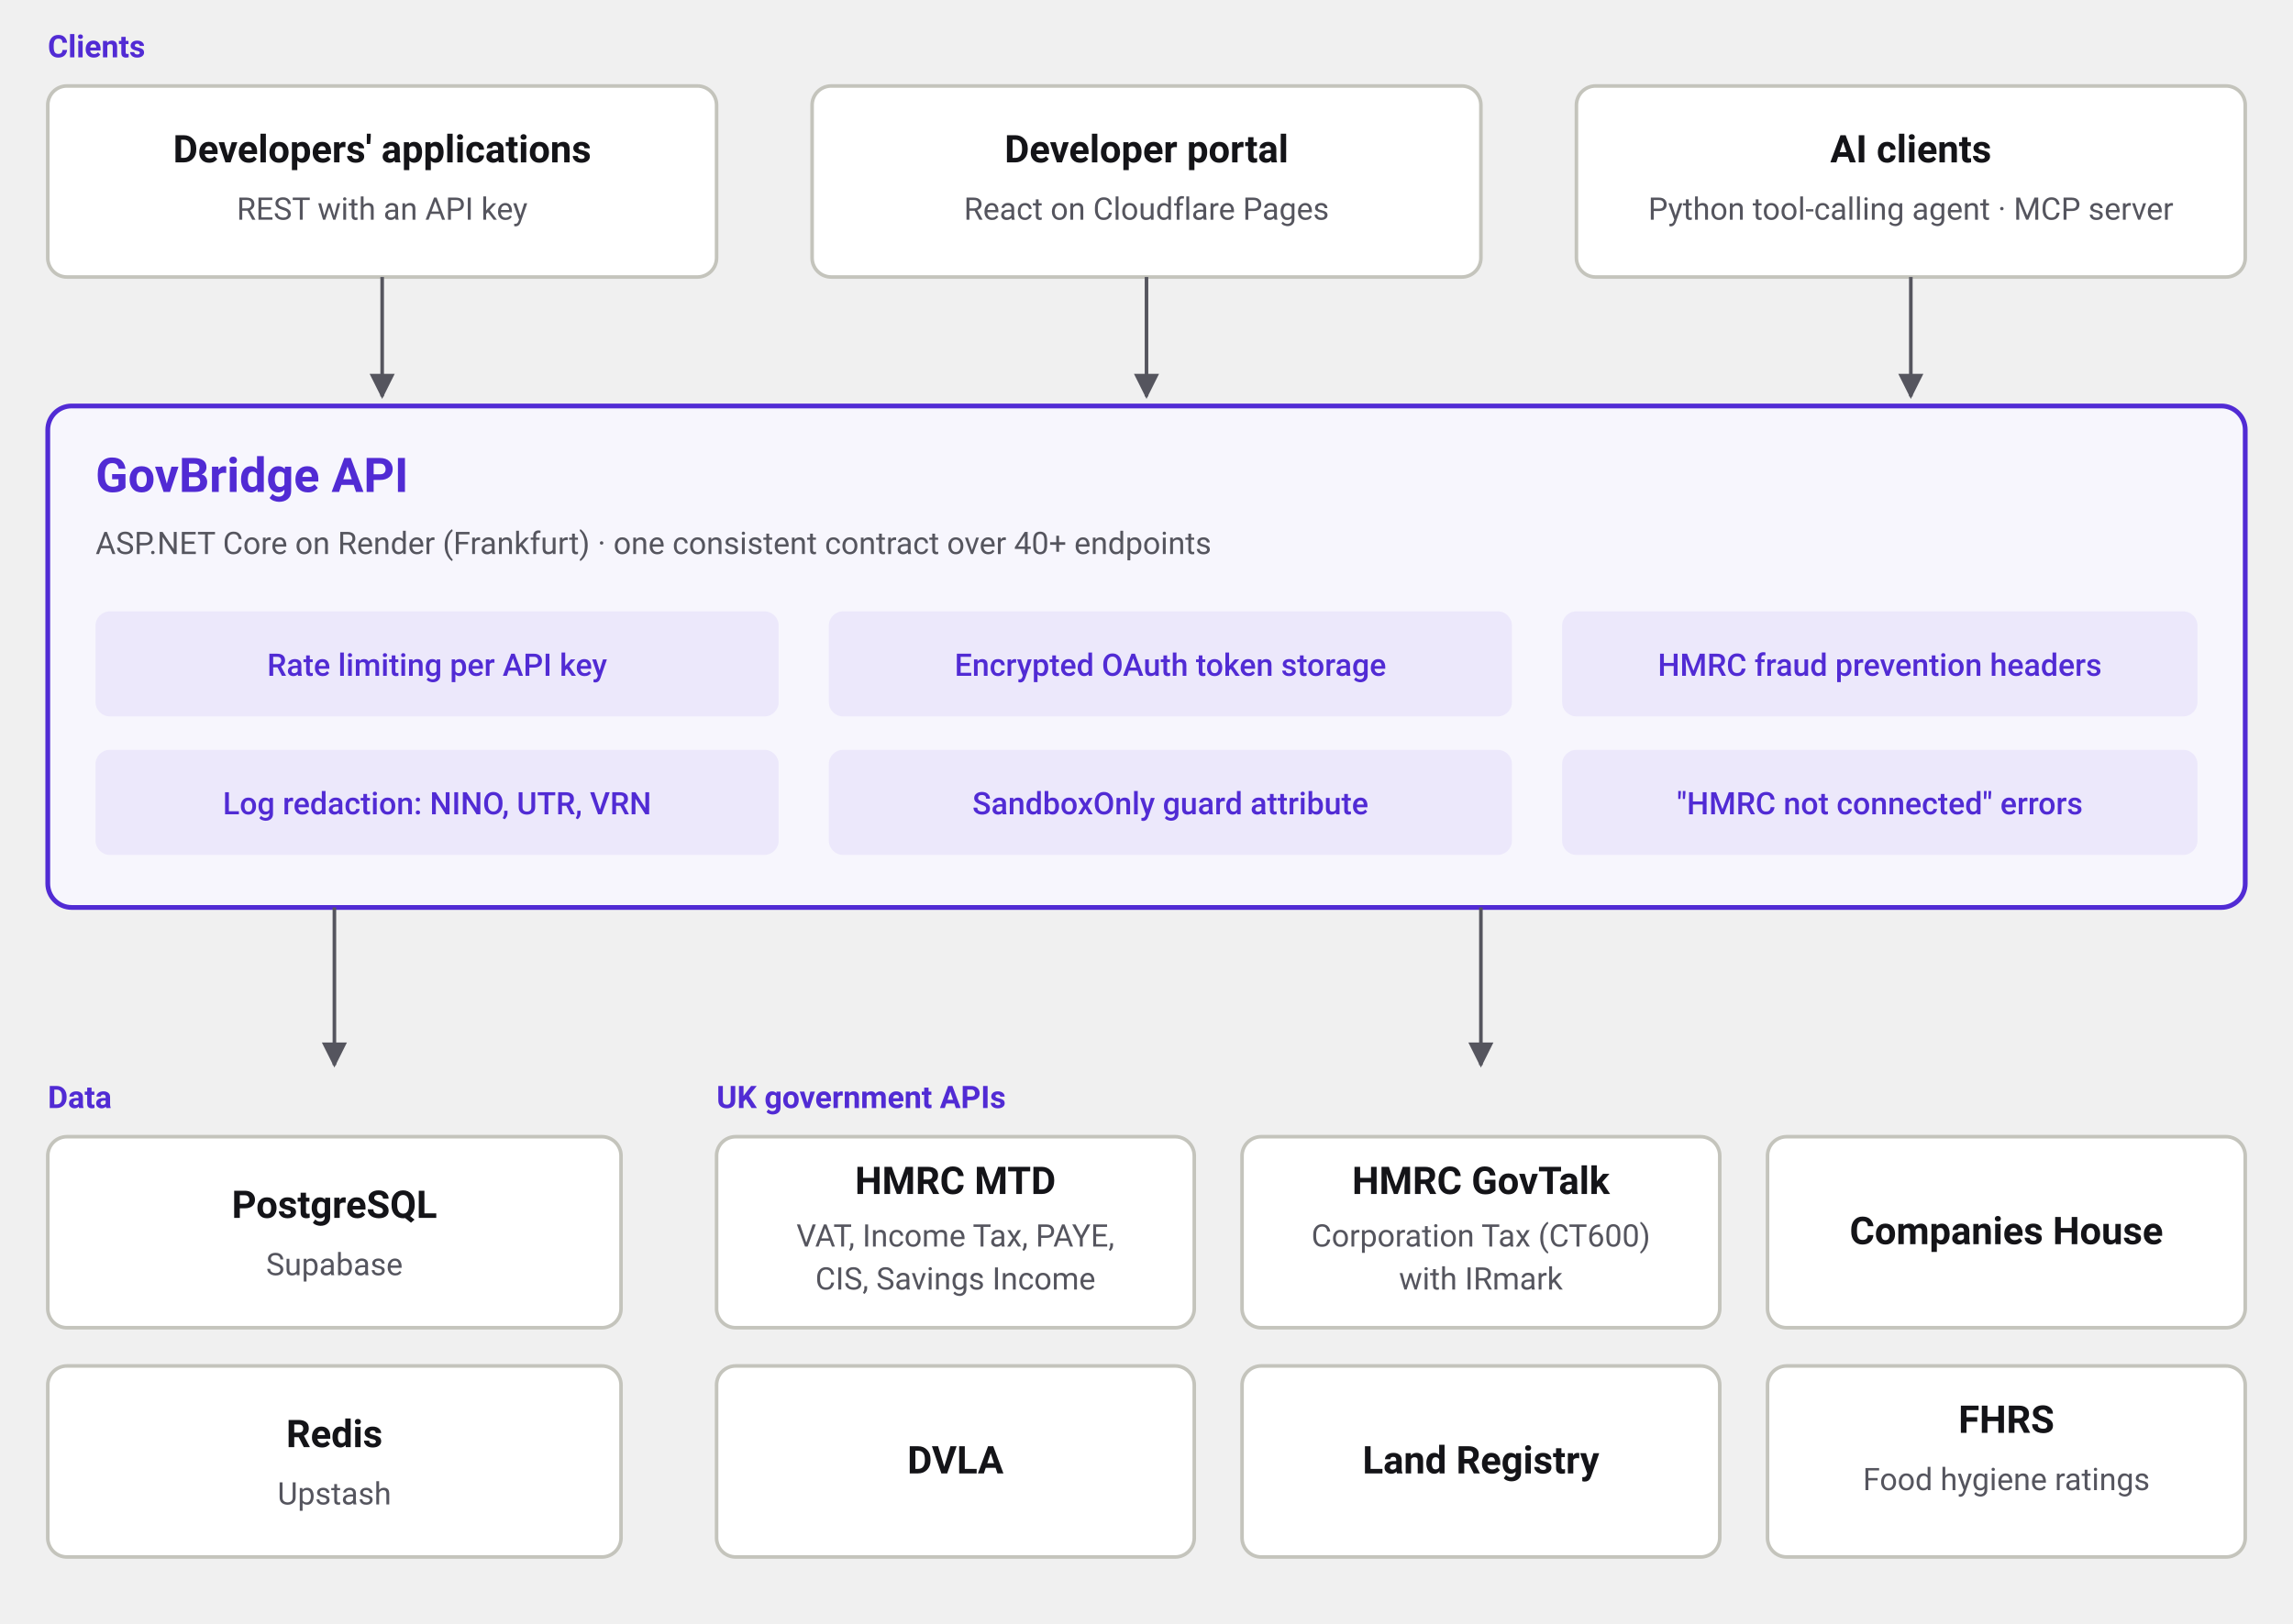
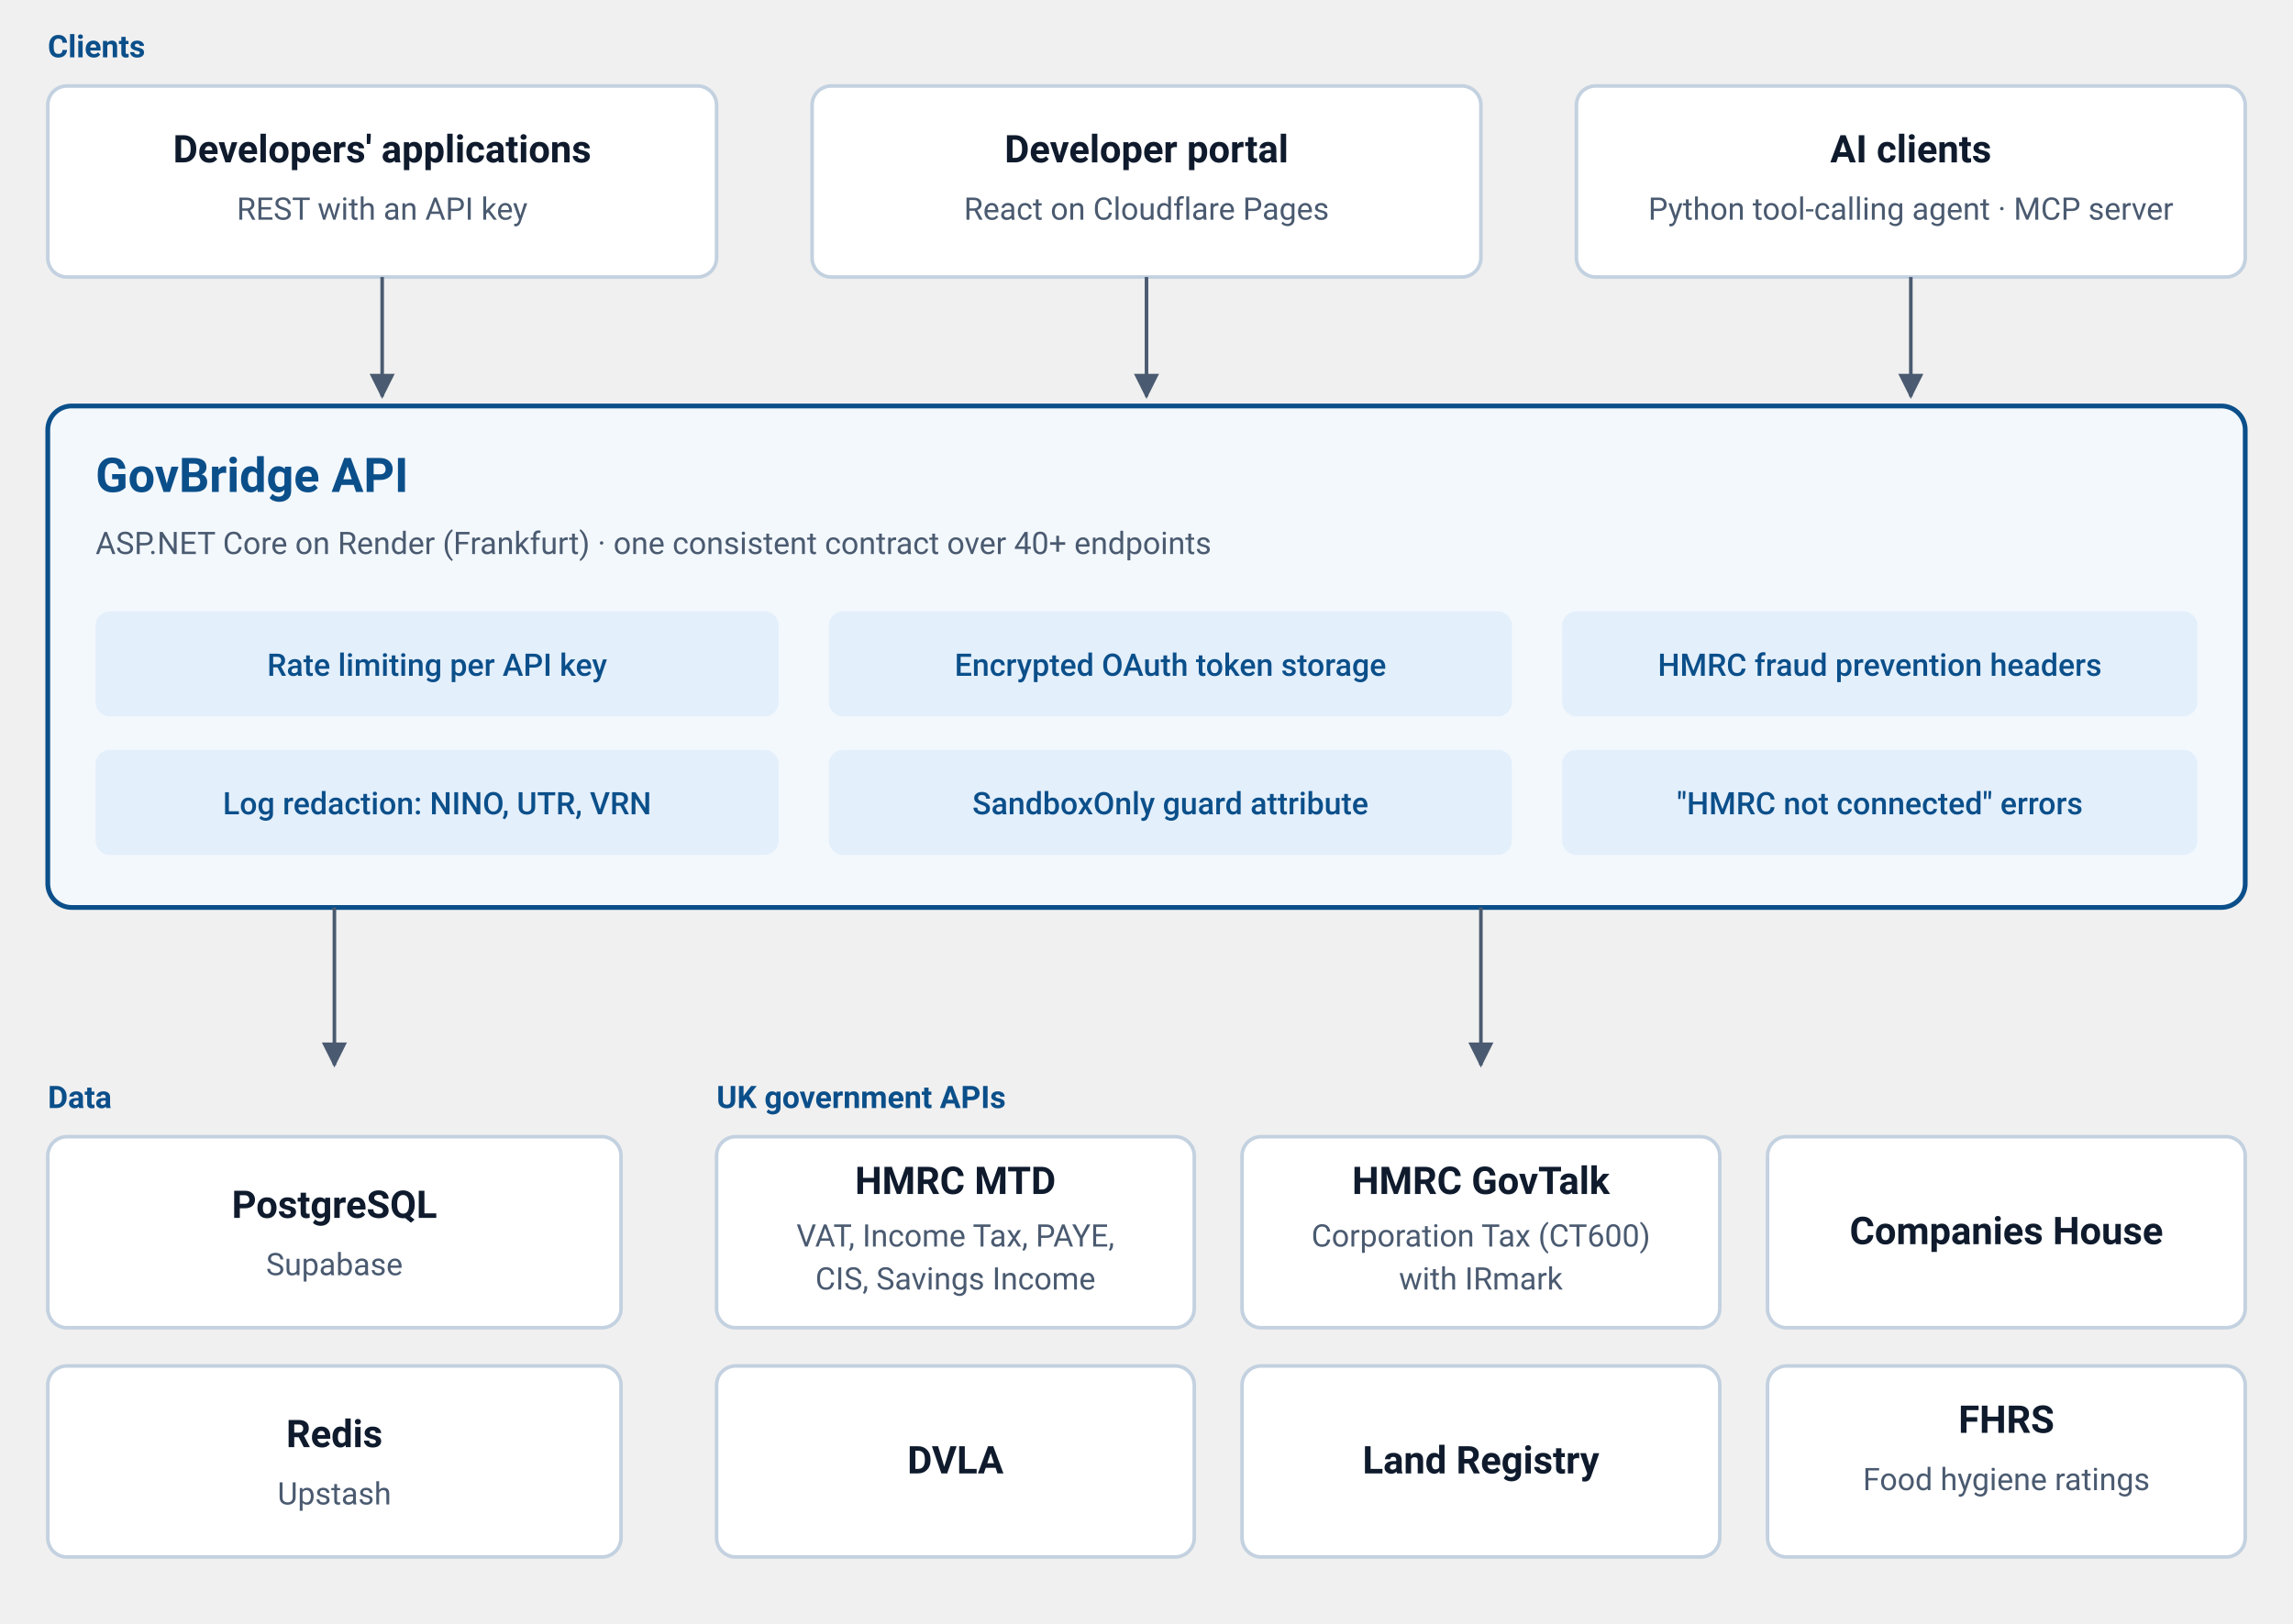
- <svg xmlns="http://www.w3.org/2000/svg" viewBox="0 0 960 680" width="960" height="680" role="img" aria-labelledby="t d" font-family="Archivo, system-ui, -apple-system, 'Segoe UI', Roboto, sans-serif">
+ <svg xmlns="http://www.w3.org/2000/svg" viewBox="0 0 960 680" width="960" height="680" role="img" aria-labelledby="t d" font-family="Manrope, system-ui, -apple-system, 'Segoe UI', Roboto, sans-serif">
  <defs>
    <marker id="arrow" viewBox="0 0 10 10" refX="9" refY="5" markerWidth="7" markerHeight="7" orient="auto-start-reverse">
-       <path d="M0 0 L10 5 L0 10 z" fill="#55555e" />
+       <path d="M0 0 L10 5 L0 10 z" fill="#4a5a70" />
    </marker>
    <style>
-       .label { font-size: 13px; fill: #512bd4; font-weight: 600; }
-       .box { fill: #ffffff; stroke: #c4c4bc; stroke-width: 1.5; }
-       .title { font-size: 16px; font-weight: 700; fill: #141418; }
-       .sub { font-size: 13px; fill: #55555e; }
-       .gateway { fill: #f7f6fd; stroke: #512bd4; stroke-width: 2; }
-       .gw-title { font-size: 20px; font-weight: 700; fill: #512bd4; }
-       .chip { fill: #ece8fb; stroke: none; }
-       .chip-text { font-size: 13px; font-weight: 500; fill: #512bd4; }
-       .line { stroke: #55555e; stroke-width: 1.5; fill: none; }
+       .label { font-size: 13px; fill: #0b4f8a; font-weight: 600; }
+       .box { fill: #ffffff; stroke: #c3d1e0; stroke-width: 1.5; }
+       .title { font-size: 16px; font-weight: 700; fill: #0f1b2d; }
+       .sub { font-size: 13px; fill: #4a5a70; }
+       .gateway { fill: #f3f8fd; stroke: #0b4f8a; stroke-width: 2; }
+       .gw-title { font-size: 20px; font-weight: 700; fill: #0b4f8a; }
+       .chip { fill: #e3effb; stroke: none; }
+       .chip-text { font-size: 13px; font-weight: 500; fill: #0b4f8a; }
+       .line { stroke: #4a5a70; stroke-width: 1.5; fill: none; }
    </style>
  </defs>
  <text class="label" x="20" y="24">Clients</text>
  <rect class="box" x="20" y="36" width="280" height="80" rx="8" />
  <text class="title" x="160" y="68" text-anchor="middle">Developers' applications</text>
  <text class="sub" x="160" y="92" text-anchor="middle">REST with an API key</text>
  <rect class="box" x="340" y="36" width="280" height="80" rx="8" />
  <text class="title" x="480" y="68" text-anchor="middle">Developer portal</text>
  <text class="sub" x="480" y="92" text-anchor="middle">React on Cloudflare Pages</text>
  <rect class="box" x="660" y="36" width="280" height="80" rx="8" />
  <text class="title" x="800" y="68" text-anchor="middle">AI clients</text>
  <text class="sub" x="800" y="92" text-anchor="middle">Python tool-calling agent · MCP server</text>
  <path class="line" d="M160 116 V166" marker-end="url(#arrow)" />
  <path class="line" d="M480 116 V166" marker-end="url(#arrow)" />
  <path class="line" d="M800 116 V166" marker-end="url(#arrow)" />
  <rect class="gateway" x="20" y="170" width="920" height="210" rx="10" />
  <text class="gw-title" x="40" y="206">GovBridge API</text>
  <text class="sub" x="40" y="232">ASP.NET Core on Render (Frankfurt) · one consistent contract over 40+ endpoints</text>
  <rect class="chip" x="40" y="256" width="286" height="44" rx="6" />
  <text class="chip-text" x="183" y="283" text-anchor="middle">Rate limiting per API key</text>
  <rect class="chip" x="347" y="256" width="286" height="44" rx="6" />
  <text class="chip-text" x="490" y="283" text-anchor="middle">Encrypted OAuth token storage</text>
  <rect class="chip" x="654" y="256" width="266" height="44" rx="6" />
  <text class="chip-text" x="787" y="283" text-anchor="middle">HMRC fraud prevention headers</text>
  <rect class="chip" x="40" y="314" width="286" height="44" rx="6" />
  <text class="chip-text" x="183" y="341" text-anchor="middle">Log redaction: NINO, UTR, VRN</text>
  <rect class="chip" x="347" y="314" width="286" height="44" rx="6" />
  <text class="chip-text" x="490" y="341" text-anchor="middle">SandboxOnly guard attribute</text>
  <rect class="chip" x="654" y="314" width="266" height="44" rx="6" />
  <text class="chip-text" x="787" y="341" text-anchor="middle">"HMRC not connected" errors</text>
  <path class="line" d="M140 380 V446" marker-end="url(#arrow)" />
  <path class="line" d="M620 380 V446" marker-end="url(#arrow)" />
  <text class="label" x="20" y="464">Data</text>
  <rect class="box" x="20" y="476" width="240" height="80" rx="8" />
  <text class="title" x="140" y="510" text-anchor="middle">PostgreSQL</text>
  <text class="sub" x="140" y="534" text-anchor="middle">Supabase</text>
  <rect class="box" x="20" y="572" width="240" height="80" rx="8" />
  <text class="title" x="140" y="606" text-anchor="middle">Redis</text>
  <text class="sub" x="140" y="630" text-anchor="middle">Upstash</text>
  <text class="label" x="300" y="464">UK government APIs</text>
  <rect class="box" x="300" y="476" width="200" height="80" rx="8" />
  <text class="title" x="400" y="500" text-anchor="middle">HMRC MTD</text>
  <text class="sub" x="400" y="522" text-anchor="middle">VAT, Income Tax, PAYE,</text>
  <text class="sub" x="400" y="540" text-anchor="middle">CIS, Savings Income</text>
  <rect class="box" x="520" y="476" width="200" height="80" rx="8" />
  <text class="title" x="620" y="500" text-anchor="middle">HMRC GovTalk</text>
  <text class="sub" x="620" y="522" text-anchor="middle">Corporation Tax (CT600)</text>
  <text class="sub" x="620" y="540" text-anchor="middle">with IRmark</text>
  <rect class="box" x="740" y="476" width="200" height="80" rx="8" />
  <text class="title" x="840" y="521" text-anchor="middle">Companies House</text>
  <rect class="box" x="300" y="572" width="200" height="80" rx="8" />
  <text class="title" x="400" y="617" text-anchor="middle">DVLA</text>
  <rect class="box" x="520" y="572" width="200" height="80" rx="8" />
  <text class="title" x="620" y="617" text-anchor="middle">Land Registry</text>
  <rect class="box" x="740" y="572" width="200" height="80" rx="8" />
  <text class="title" x="840" y="600" text-anchor="middle">FHRS</text>
  <text class="sub" x="840" y="624" text-anchor="middle">Food hygiene ratings</text>
</svg>
